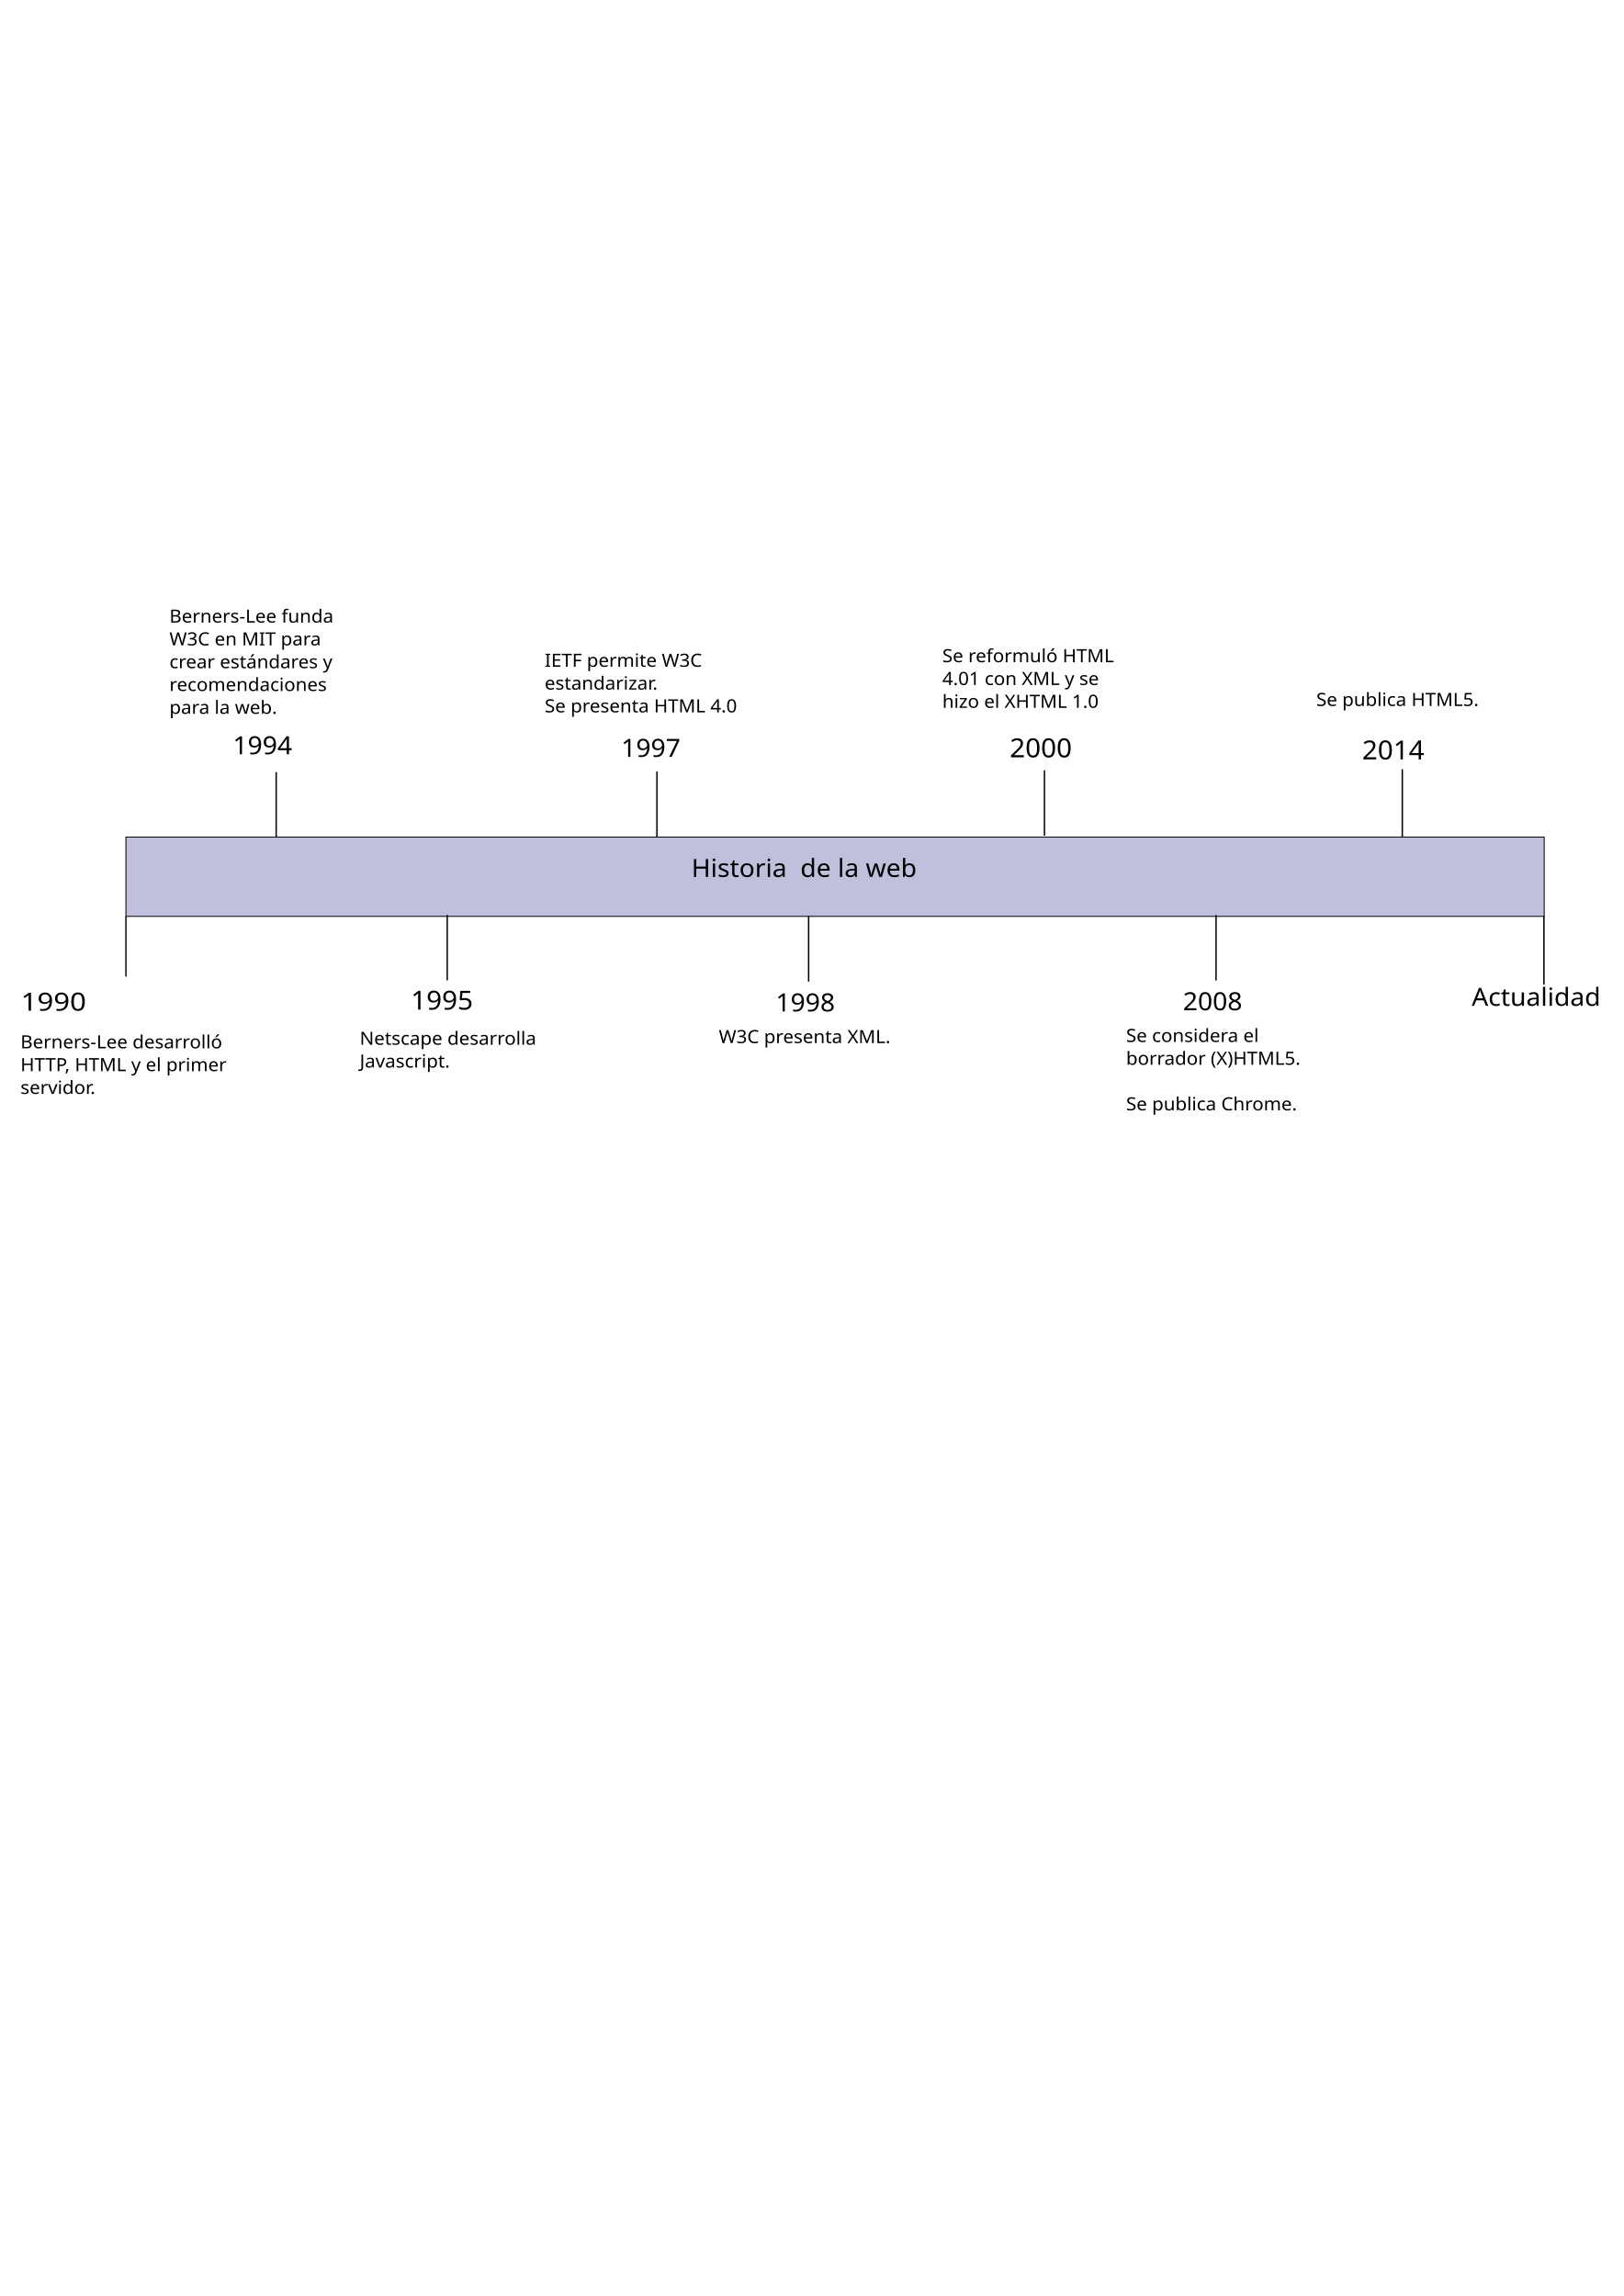
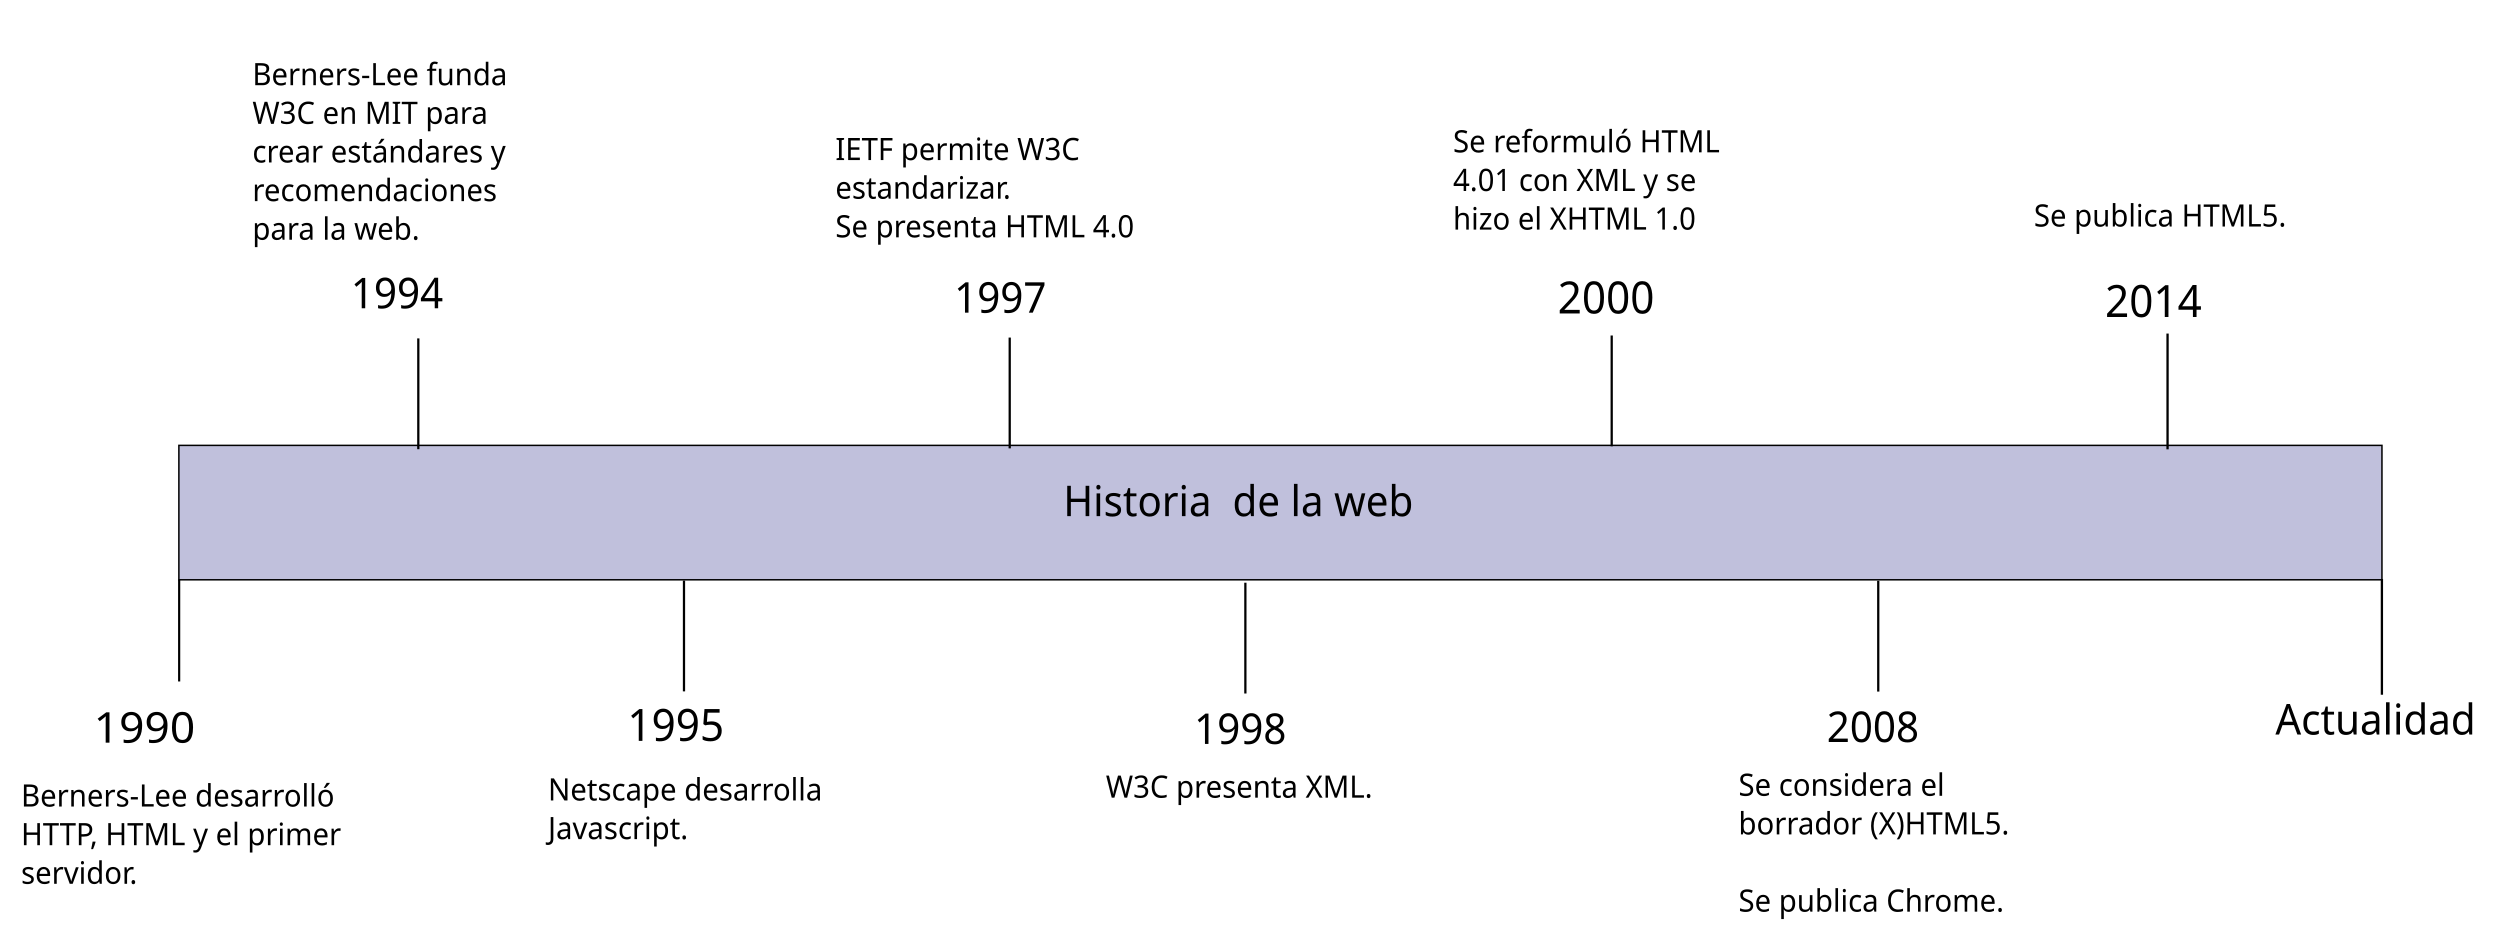
- <svg xmlns="http://www.w3.org/2000/svg" version="1.1" id="svg7510" viewBox="0 0 744.094 1052.362" height="297mm" width="210mm">
+ <svg xmlns="http://www.w3.org/2000/svg" version="1.1" id="svg7510" viewBox="0 0 737.55 273.079" height="77.069mm" width="208.153mm">
  <defs id="defs7512">
-     <marker style="overflow:visible;" id="Arrow2Lend" refX="0.0" refY="0.0" orient="auto">
-       <path transform="scale(1.1) rotate(180) translate(1,0)" d="M 8.719,4.034 L -2.207,0.016 L 8.719,-4.002 C 6.973,-1.63 6.983,1.616 8.719,4.034 z " style="fill-rule:evenodd;stroke-width:0.625;stroke-linejoin:round;stroke:#000000;stroke-opacity:1;fill:#cccce7;fill-opacity:1" id="path8524" />
+     <marker style="overflow:visible" id="Arrow2Lend" refX="0" refY="0" orient="auto">
+       <path transform="matrix(-1.1,0,0,-1.1,-1.1,0)" d="M 8.719,4.034 -2.207,0.016 8.719,-4.002 c -1.745,2.372 -1.735,5.617 -6e-7,8.035 z" style="fill:#cccce7;fill-opacity:1;fill-rule:evenodd;stroke:#000000;stroke-width:0.625;stroke-linejoin:round;stroke-opacity:1" id="path8524" />
    </marker>
  </defs>
-   <g id="layer1">
-     <rect y="383.654" x="57.708" height="36.361" width="649.951" id="rect7567" style="fill:#c0c0dc;fill-opacity:1;fill-rule:evenodd;stroke:#000000;stroke-width:0.426px;stroke-linecap:butt;stroke-linejoin:miter;stroke-opacity:1" />
-     <path id="path8779" d="m 891.429,-461.924 0,17.143" style="fill:none;fill-rule:evenodd;stroke:#000000;stroke-width:1px;stroke-linecap:butt;stroke-linejoin:miter;stroke-opacity:1" />
-     <path id="path8793" d="m 57.714,420.008 0,27.585" style="fill:none;fill-rule:evenodd;stroke:#000000;stroke-width:0.611px;stroke-linecap:butt;stroke-linejoin:miter;stroke-opacity:1" />
-     <path id="path8793-3" d="m 126.567,353.856 0,29.974" style="fill:none;fill-rule:evenodd;stroke:#000000;stroke-width:0.637px;stroke-linecap:butt;stroke-linejoin:miter;stroke-opacity:1" />
-     <path id="path8793-6" d="m 301.044,353.632 0,29.974" style="fill:none;fill-rule:evenodd;stroke:#000000;stroke-width:0.637px;stroke-linecap:butt;stroke-linejoin:miter;stroke-opacity:1" />
-     <path id="path8793-7" d="m 204.948,419.372 0,29.974" style="fill:none;fill-rule:evenodd;stroke:#000000;stroke-width:0.637px;stroke-linecap:butt;stroke-linejoin:miter;stroke-opacity:1" />
-     <path id="path8793-3-9" d="m 478.644,353.073 0,29.974" style="fill:none;fill-rule:evenodd;stroke:#000000;stroke-width:0.637px;stroke-linecap:butt;stroke-linejoin:miter;stroke-opacity:1" />
-     <path id="path8793-6-3" d="m 642.631,352.55 0,31.317" style="fill:none;fill-rule:evenodd;stroke:#000000;stroke-width:0.652px;stroke-linecap:butt;stroke-linejoin:miter;stroke-opacity:1" />
-     <path id="path8793-3-62" d="m 370.567,419.95 0,29.974" style="fill:none;fill-rule:evenodd;stroke:#000000;stroke-width:0.637px;stroke-linecap:butt;stroke-linejoin:miter;stroke-opacity:1" />
-     <path id="path8793-6-6" d="m 557.279,419.427 0,29.974" style="fill:none;fill-rule:evenodd;stroke:#000000;stroke-width:0.637px;stroke-linecap:butt;stroke-linejoin:miter;stroke-opacity:1" />
-     <flowRoot style="font-style:normal;font-weight:normal;font-size:40px;line-height:125%;font-family:sans-serif;letter-spacing:0px;word-spacing:0px;fill:#000000;fill-opacity:1;stroke:none;stroke-width:1px;stroke-linecap:butt;stroke-linejoin:miter;stroke-opacity:1" id="flowRoot8924" xml:space="preserve">
-       <flowRegion id="flowRegion8926">
-         <rect y="490.717" x="-1137.432" height="118.188" width="101.015" id="rect8928" />
-       </flowRegion>
-       <flowPara id="flowPara8930">1980 finales de 1990, Berners-Lee desarrolló el Protocolo de transferencia de hipertexto (HTTP, HyperText Transfer Protocol), el primer servidor web llamado CERN-httpd; el primer navegador llamado WorldWideWeb, que también era un editor web; el lenguaje de marcado de hipertexto (HTML, HyperText Markup Language); y las primeras páginas web que hablaban sobre el proyecto mismo. finales de 1990, Berners-Lee desarrolló el Protocolo de transferencia de hipertexto (HTTP, HyperText Transfer Protocol), el primer servidor web llamado CERN-httpd; el primer navegador llamado WorldWideWeb, que también era un editor web; el lenguaje de marcado de hipertexto (HTML, HyperText Markup Language); y las primeras páginas web que hablaban sobre el proyecto mismo.A finales de 1990, Berners-Lee desarrolló el Protocolo de transferencia de hipertexto (HTTP, HyperText Transfer Protocol), el primer servidor web llamado CERN-httpd; el primer navegador llamado WorldWideWeb, que también era un editor web; el lenguaje de marcado de hipertexto (HTML, HyperText Markup Language); y las primeras páginas web que hablaban sobre el proyecto mismo.</flowPara>
-     </flowRoot>
-     <text id="text3424" y="510.92" x="-1118.239" style="font-style:normal;font-weight:normal;font-size:13.75px;line-height:125%;font-family:sans-serif;letter-spacing:0px;word-spacing:0px;fill:#000000;fill-opacity:1;stroke:none;stroke-width:1px;stroke-linecap:butt;stroke-linejoin:miter;stroke-opacity:1" xml:space="preserve">
-       <tspan y="510.92" x="-1118.239" id="tspan3426" />
-     </text>
-     <text transform="scale(1.066949,0.9372521)" id="text3533" y="494.238" x="37.347" style="font-style:normal;font-weight:normal;font-size:12.264px;line-height:125%;font-family:sans-serif;letter-spacing:0px;word-spacing:0px;fill:#000000;fill-opacity:1;stroke:none;stroke-width:1px;stroke-linecap:butt;stroke-linejoin:miter;stroke-opacity:1" xml:space="preserve">
-       <tspan id="tspan3535" y="494.238" x="37.347">
-         <tspan id="tspan3537" style="text-align:center;text-anchor:middle" y="494.238" x="37.347">1990</tspan>
-         <tspan id="tspan3539" style="text-align:center;text-anchor:middle" y="494.238" x="68.582" dx="0" />
-       </tspan>
-     </text>
-     <text transform="scale(1.01737,0.9829269)" id="text3519" y="488.846" x="9.218" style="font-style:normal;font-weight:normal;font-size:11.694px;line-height:125%;font-family:sans-serif;letter-spacing:0px;word-spacing:0px;fill:#000000;fill-opacity:1;stroke:none;stroke-width:1px;stroke-linecap:butt;stroke-linejoin:miter;stroke-opacity:1" xml:space="preserve">
-       <tspan id="tspan3521" y="488.846" x="9.218">
-         <tspan id="tspan3523" style="font-size:8.505px;text-align:justify;text-anchor:start" y="488.846" x="9.218" dx="0 0 0 0 0 0 0 0 0 0 0 0 6.776">Berners-Lee desarrolló </tspan>
-       </tspan>
-       <tspan id="tspan3525" y="499.477" x="9.218">
-         <tspan id="tspan3527" style="font-size:8.505px;text-align:justify;text-anchor:start" y="499.477" x="9.218" dx="0 0 0 0 0 0 0.693 0 0 0 0 0.693 0 0.693 0 0 0.693">HTTP, HTML y el primer </tspan>
-       </tspan>
-       <tspan id="tspan3529" y="510.108" x="9.218">
-         <tspan id="tspan3531" style="font-size:8.505px;text-align:justify;text-anchor:start" y="510.108" x="9.218">servidor.</tspan>
-       </tspan>
-     </text>
-     <text transform="scale(1.01737,0.9829269)" id="text3446" y="351.71" x="104.853" style="font-style:normal;font-weight:normal;font-size:11.694px;line-height:125%;font-family:sans-serif;letter-spacing:0px;word-spacing:0px;fill:#000000;fill-opacity:1;stroke:none;stroke-width:1px;stroke-linecap:butt;stroke-linejoin:miter;stroke-opacity:1" xml:space="preserve">
-       <tspan y="351.71" x="104.853" id="tspan3448">1994</tspan>
-     </text>
-     <text transform="scale(1.01737,0.9829269)" id="text3497" y="290.325" x="76.301" style="font-style:normal;font-weight:normal;font-size:11.694px;line-height:125%;font-family:sans-serif;text-align:justify;letter-spacing:0px;word-spacing:0px;text-anchor:start;fill:#000000;fill-opacity:1;stroke:none;stroke-width:1px;stroke-linecap:butt;stroke-linejoin:miter;stroke-opacity:1" xml:space="preserve">
-       <tspan id="tspan3499" y="290.325" x="76.301">
-         <tspan id="tspan3501" style="font-size:8.505px" y="290.325" x="76.301" dx="0 0 0 0 0 0 0 0 0 0 0 0 12.294">Berners-Lee funda </tspan>
-       </tspan>
-       <tspan id="tspan3503" y="300.956" x="76.301">
-         <tspan id="tspan3505" style="font-size:8.505px" y="300.956" x="76.301" dx="0 0 0 0 5.87 0 0 5.87 0 0 0 5.87">W3C en MIT para </tspan>
-       </tspan>
-       <tspan id="tspan3507" y="311.587" x="76.301">
-         <tspan id="tspan3509" style="font-size:8.505px" y="311.587" x="76.301" dx="0 0 0 0 0 0 5.441 0 0 0 0 0 0 0 0 0 0 5.441">crear estándares y </tspan>
-       </tspan>
-       <tspan id="tspan3511" y="322.218" x="76.301">
-         <tspan id="tspan3513" style="font-size:8.505px" y="322.218" x="76.301">recomendaciones </tspan>
-       </tspan>
-       <tspan id="tspan3515" y="332.849" x="76.301">
-         <tspan id="tspan3517" style="font-size:8.505px" y="332.849" x="76.301">para la web.</tspan>
-       </tspan>
-     </text>
-     <text transform="scale(1.01737,0.9829269)" id="text3458" y="470.778" x="185.041" style="font-style:normal;font-weight:normal;font-size:11.694px;line-height:125%;font-family:sans-serif;letter-spacing:0px;word-spacing:0px;fill:#000000;fill-opacity:1;stroke:none;stroke-width:1px;stroke-linecap:butt;stroke-linejoin:miter;stroke-opacity:1" xml:space="preserve">
-       <tspan style="font-size:12.258px" y="470.778" x="185.041" id="tspan3460">1995</tspan>
-     </text>
-     <text transform="scale(1.01737,0.9829269)" id="text3487" y="487.179" x="162.027" style="font-style:normal;font-weight:normal;font-size:11.694px;line-height:125%;font-family:sans-serif;letter-spacing:0px;word-spacing:0px;fill:#000000;fill-opacity:1;stroke:none;stroke-width:1px;stroke-linecap:butt;stroke-linejoin:miter;stroke-opacity:1" xml:space="preserve">
-       <tspan id="tspan3489" y="487.179" x="162.027">
-         <tspan id="tspan3491" style="font-size:8.505px;text-align:justify;text-anchor:start" y="487.179" x="162.027" dx="0 0 0 0 0 0 0 0 0 0.962">Netscape desarrolla </tspan>
-       </tspan>
-       <tspan id="tspan3493" y="497.81" x="162.027">
-         <tspan id="tspan3495" style="font-size:8.505px;text-align:justify;text-anchor:start" y="497.81" x="162.027">Javascript.</tspan>
-       </tspan>
-     </text>
-     <text transform="scale(1.01737,0.9829269)" id="text3446-3" y="352.929" x="279.794" style="font-style:normal;font-weight:normal;font-size:11.694px;line-height:125%;font-family:sans-serif;letter-spacing:0px;word-spacing:0px;fill:#000000;fill-opacity:1;stroke:none;stroke-width:1px;stroke-linecap:butt;stroke-linejoin:miter;stroke-opacity:1" xml:space="preserve">
-       <tspan y="352.929" x="279.794" id="tspan3448-5">1997</tspan>
-     </text>
-     <text transform="scale(1.01737,0.9829269)" id="text3471" y="310.924" x="245.345" style="font-style:normal;font-weight:normal;font-size:11.694px;line-height:125%;font-family:sans-serif;text-align:justify;letter-spacing:0px;word-spacing:0px;text-anchor:start;fill:#000000;fill-opacity:1;stroke:none;stroke-width:1px;stroke-linecap:butt;stroke-linejoin:miter;stroke-opacity:1" xml:space="preserve">
-       <tspan id="tspan3473" y="310.924" x="245.345">
-         <tspan id="tspan3475" style="font-size:8.505px" y="310.924" x="245.345" dx="0 0 0 0 0 10.106 0 0 0 0 0 0 0 10.106">IETF permite W3C </tspan>
-       </tspan>
-       <tspan id="tspan3477" y="321.555" x="245.345">
-         <tspan id="tspan3479" style="font-size:8.505px" y="321.555" x="245.345">estandarizar.</tspan>
-         <tspan id="tspan3481" style="font-size:8.505px" y="321.555" x="300.56" dx="0" />
-       </tspan>
-       <tspan id="tspan3483" y="332.186" x="245.345">
-         <tspan id="tspan3485" style="font-size:8.505px" y="332.186" x="245.345">Se presenta HTML 4.0 </tspan>
-       </tspan>
-     </text>
-     <text transform="scale(1.01737,0.9829269)" id="text3458-2-9" y="353.134" x="454.817" style="font-style:normal;font-weight:normal;font-size:11.694px;line-height:125%;font-family:sans-serif;letter-spacing:0px;word-spacing:0px;fill:#000000;fill-opacity:1;stroke:none;stroke-width:1px;stroke-linecap:butt;stroke-linejoin:miter;stroke-opacity:1" xml:space="preserve">
-       <tspan style="font-size:12.258px" y="353.134" x="454.817" id="tspan3460-7-2">2000</tspan>
-     </text>
-     <text transform="scale(1.01737,0.9829269)" id="text3446-3-0" y="471.617" x="349.378" style="font-style:normal;font-weight:normal;font-size:11.694px;line-height:125%;font-family:sans-serif;letter-spacing:0px;word-spacing:0px;fill:#000000;fill-opacity:1;stroke:none;stroke-width:1px;stroke-linecap:butt;stroke-linejoin:miter;stroke-opacity:1" xml:space="preserve">
-       <tspan y="471.617" x="349.378" id="tspan3448-5-6">1998</tspan>
-     </text>
-     <text transform="scale(1.01737,0.9829269)" id="text3465" y="486.412" x="323.778" style="font-style:normal;font-weight:normal;font-size:11.694px;line-height:125%;font-family:sans-serif;text-align:justify;letter-spacing:0px;word-spacing:0px;text-anchor:start;fill:#000000;fill-opacity:1;stroke:none;stroke-width:1px;stroke-linecap:butt;stroke-linejoin:miter;stroke-opacity:1" xml:space="preserve">
-       <tspan id="tspan3467" y="486.412" x="323.778">
-         <tspan id="tspan3469" style="font-size:8.505px" y="486.412" x="323.778">W3C presenta XML. </tspan>
-       </tspan>
-     </text>
-     <text transform="scale(1.01737,0.9829269)" id="text3451" y="308.798" x="424.461" style="font-style:normal;font-weight:normal;font-size:11.694px;line-height:125%;font-family:sans-serif;text-align:justify;letter-spacing:0px;word-spacing:0px;text-anchor:start;fill:#000000;fill-opacity:1;stroke:none;stroke-width:1px;stroke-linecap:butt;stroke-linejoin:miter;stroke-opacity:1" xml:space="preserve">
-       <tspan id="tspan3453" y="308.798" x="424.461">
-         <tspan id="tspan3455" style="font-size:8.505px" y="308.798" x="424.461" dx="0 0 0 7.764 0 0 0 0 0 0 0 0 0 7.764">Se reformuló HTML </tspan>
-       </tspan>
-       <tspan id="tspan3457" y="319.429" x="424.461">
-         <tspan id="tspan3459" style="font-size:8.505px" y="319.429" x="424.461" dx="0 0 0 0 0 4.729 0 0 0 4.729 0 0 0 4.729 0 4.729">4.01 con XML y se </tspan>
-       </tspan>
-       <tspan id="tspan3461" y="330.06" x="424.461">
-         <tspan id="tspan3463" style="font-size:8.505px" y="330.06" x="424.461">hizo el XHTML 1.0</tspan>
-       </tspan>
-     </text>
-     <text transform="scale(1.01737,0.9829269)" id="text3446-3-0-9" y="471.087" x="532.84" style="font-style:normal;font-weight:normal;font-size:11.694px;line-height:125%;font-family:sans-serif;letter-spacing:0px;word-spacing:0px;fill:#000000;fill-opacity:1;stroke:none;stroke-width:1px;stroke-linecap:butt;stroke-linejoin:miter;stroke-opacity:1" xml:space="preserve">
-       <tspan y="471.087" x="532.84" id="tspan3448-5-6-2">2008</tspan>
-     </text>
-     <text transform="scale(1.01737,0.9829269)" id="text3431" y="485.883" x="507.239" style="font-style:normal;font-weight:normal;font-size:11.694px;line-height:125%;font-family:sans-serif;text-align:justify;letter-spacing:0px;word-spacing:0px;text-anchor:start;fill:#000000;fill-opacity:1;stroke:none;stroke-width:1px;stroke-linecap:butt;stroke-linejoin:miter;stroke-opacity:1" xml:space="preserve">
-       <tspan id="tspan3433" y="485.883" x="507.239">
-         <tspan id="tspan3435" style="font-size:8.505px;text-align:justify;text-anchor:start" y="485.883" x="507.239" dx="0 0 0 13.333 0 0 0 0 0 0 0 0 0 13.333">Se considera el </tspan>
-       </tspan>
-       <tspan id="tspan3437" y="496.514" x="507.239">
-         <tspan id="tspan3439" style="font-size:8.505px;text-align:justify;text-anchor:start" y="496.514" x="507.239">borrador (X)HTML5.</tspan>
-         <tspan id="tspan3441" style="font-size:8.505px;text-align:justify;text-anchor:start" y="496.514" x="590.992" dx="0" />
-       </tspan>
-       <tspan id="tspan3443" y="507.145" x="507.239">
-         <tspan id="tspan3445" style="font-size:8.505px;text-align:justify;text-anchor:start" y="507.145" x="507.239" />
-       </tspan>
-       <tspan id="tspan3447" y="517.776" x="507.239">
-         <tspan id="tspan3449" style="font-size:8.505px;text-align:justify;text-anchor:start" y="517.776" x="507.239">Se publica Chrome.</tspan>
-       </tspan>
-     </text>
-     <text transform="scale(1.01737,0.9829269)" id="text3458-2-9-3" y="354.108" x="613.538" style="font-style:normal;font-weight:normal;font-size:11.694px;line-height:125%;font-family:sans-serif;letter-spacing:0px;word-spacing:0px;fill:#000000;fill-opacity:1;stroke:none;stroke-width:1px;stroke-linecap:butt;stroke-linejoin:miter;stroke-opacity:1" xml:space="preserve">
-       <tspan style="font-size:12.258px" y="354.108" x="613.538" id="tspan3460-7-2-6">2014</tspan>
-     </text>
-     <text transform="scale(1.01737,0.9829269)" id="text3425" y="329.211" x="592.903" style="font-style:normal;font-weight:normal;font-size:11.694px;line-height:125%;font-family:sans-serif;text-align:justify;letter-spacing:0px;word-spacing:0px;text-anchor:start;fill:#000000;fill-opacity:1;stroke:none;stroke-width:1px;stroke-linecap:butt;stroke-linejoin:miter;stroke-opacity:1" xml:space="preserve">
-       <tspan id="tspan3427" y="329.211" x="592.903">
-         <tspan id="tspan3429" style="font-size:8.505px" y="329.211" x="592.903">Se publica HTML5.</tspan>
-       </tspan>
-     </text>
-     <flowRoot style="fill:black;stroke:none;stroke-opacity:1;stroke-width:1px;stroke-linejoin:miter;stroke-linecap:butt;fill-opacity:1;font-family:sans-serif;font-style:normal;font-weight:normal;font-size:13.75px;line-height:125%;letter-spacing:0px;word-spacing:0px" id="flowRoot3758" xml:space="preserve">
-       <flowRegion id="flowRegion3760">
-         <rect y="305.934" x="-550.714" height="25.714" width="91.429" id="rect3762" />
-       </flowRegion>
-       <flowPara id="flowPara3764" />
-     </flowRoot>
-     <text id="text3770" y="525.934" x="-572.857" style="font-style:normal;font-weight:normal;font-size:13.75px;line-height:125%;font-family:sans-serif;letter-spacing:0px;word-spacing:0px;fill:#000000;fill-opacity:1;stroke:none;stroke-width:1px;stroke-linecap:butt;stroke-linejoin:miter;stroke-opacity:1" xml:space="preserve">
-       <tspan y="525.934" x="-572.857" id="tspan3772" />
-     </text>
-     <text transform="scale(1.01737,0.9829269)" id="text3446-3-0-9-1" y="469.027" x="662.93" style="font-style:normal;font-weight:normal;font-size:11.694px;line-height:125%;font-family:sans-serif;letter-spacing:0px;word-spacing:0px;fill:#000000;fill-opacity:1;stroke:none;stroke-width:1px;stroke-linecap:butt;stroke-linejoin:miter;stroke-opacity:1" xml:space="preserve">
-       <tspan y="469.027" x="662.93" id="tspan3448-5-6-2-9">Actualidad</tspan>
-     </text>
-     <path id="path8793-6-3-4" d="m 707.539,419.96 0,31.317" style="fill:none;fill-rule:evenodd;stroke:#000000;stroke-width:0.652px;stroke-linecap:butt;stroke-linejoin:miter;stroke-opacity:1" />
-     <text transform="scale(1.01737,0.9829269)" id="text3807" y="408.928" x="311.446" style="font-style:normal;font-weight:normal;font-size:11.694px;line-height:125%;font-family:sans-serif;letter-spacing:0px;word-spacing:0px;fill:#000000;fill-opacity:1;stroke:none;stroke-width:1px;stroke-linecap:butt;stroke-linejoin:miter;stroke-opacity:1" xml:space="preserve">
-       <tspan y="408.928" x="311.446" id="tspan3809">Historia  de la web</tspan>
-     </text>
-     <flowRoot style="fill:black;stroke:none;stroke-opacity:1;stroke-width:1px;stroke-linejoin:miter;stroke-linecap:butt;fill-opacity:1;font-family:sans-serif;font-style:normal;font-weight:normal;font-size:13.75px;line-height:125%;letter-spacing:0px;word-spacing:0px" id="flowRoot3416" xml:space="preserve">
-       <flowRegion id="flowRegion3418">
-         <rect y="239.189" x="-70.711" height="385.878" width="915.198" id="rect3420" />
-       </flowRegion>
-       <flowPara id="flowPara3422" />
-     </flowRoot>
+   <g id="g3439" transform="matrix(1,0,0,1.002107,782.8263,-52.40995)">
+     <g transform="matrix(1,0,0,1.088257,0,364.0573)" id="layer1">
+       <path style="fill:none;fill-rule:evenodd;stroke:#000000;stroke-width:1px;stroke-linecap:butt;stroke-linejoin:miter;stroke-opacity:1" d="m 891.429,-461.924 0,17.143" id="path8779" />
+       <flowRoot xml:space="preserve" id="flowRoot8924" style="font-style:normal;font-weight:normal;font-size:40px;line-height:125%;font-family:sans-serif;letter-spacing:0px;word-spacing:0px;fill:#000000;fill-opacity:1;stroke:none;stroke-width:1px;stroke-linecap:butt;stroke-linejoin:miter;stroke-opacity:1">
+         <flowRegion id="flowRegion8926">
+           <rect id="rect8928" width="101.015" height="118.188" x="-1137.432" y="490.717" />
+         </flowRegion>
+         <flowPara id="flowPara8930">1980 finales de 1990, Berners-Lee desarrolló el Protocolo de transferencia de hipertexto (HTTP, HyperText Transfer Protocol), el primer servidor web llamado CERN-httpd; el primer navegador llamado WorldWideWeb, que también era un editor web; el lenguaje de marcado de hipertexto (HTML, HyperText Markup Language); y las primeras páginas web que hablaban sobre el proyecto mismo. finales de 1990, Berners-Lee desarrolló el Protocolo de transferencia de hipertexto (HTTP, HyperText Transfer Protocol), el primer servidor web llamado CERN-httpd; el primer navegador llamado WorldWideWeb, que también era un editor web; el lenguaje de marcado de hipertexto (HTML, HyperText Markup Language); y las primeras páginas web que hablaban sobre el proyecto mismo.A finales de 1990, Berners-Lee desarrolló el Protocolo de transferencia de hipertexto (HTTP, HyperText Transfer Protocol), el primer servidor web llamado CERN-httpd; el primer navegador llamado WorldWideWeb, que también era un editor web; el lenguaje de marcado de hipertexto (HTML, HyperText Markup Language); y las primeras páginas web que hablaban sobre el proyecto mismo.</flowPara>
+       </flowRoot>
+       <text xml:space="preserve" style="font-style:normal;font-weight:normal;font-size:13.75px;line-height:125%;font-family:sans-serif;letter-spacing:0px;word-spacing:0px;fill:#000000;fill-opacity:1;stroke:none;stroke-width:1px;stroke-linecap:butt;stroke-linejoin:miter;stroke-opacity:1" x="-1118.239" y="510.92" id="text3424">
+         <tspan id="tspan3426" x="-1118.239" y="510.92" />
+       </text>
+       <flowRoot xml:space="preserve" id="flowRoot3758" style="font-style:normal;font-weight:normal;font-size:13.75px;line-height:125%;font-family:sans-serif;letter-spacing:0px;word-spacing:0px;fill:#000000;fill-opacity:1;stroke:none;stroke-width:1px;stroke-linecap:butt;stroke-linejoin:miter;stroke-opacity:1">
+         <flowRegion id="flowRegion3760">
+           <rect id="rect3762" width="91.429" height="25.714" x="-550.714" y="305.934" />
+         </flowRegion>
+         <flowPara id="flowPara3764" />
+       </flowRoot>
+       <text xml:space="preserve" style="font-style:normal;font-weight:normal;font-size:13.75px;line-height:125%;font-family:sans-serif;letter-spacing:0px;word-spacing:0px;fill:#000000;fill-opacity:1;stroke:none;stroke-width:1px;stroke-linecap:butt;stroke-linejoin:miter;stroke-opacity:1" x="-572.857" y="525.934" id="text3770">
+         <tspan id="tspan3772" x="-572.857" y="525.934" />
+       </text>
+       <flowRoot xml:space="preserve" id="flowRoot3416" style="font-style:normal;font-weight:normal;font-size:13.75px;line-height:125%;font-family:sans-serif;letter-spacing:0px;word-spacing:0px;fill:#000000;fill-opacity:1;stroke:none;stroke-width:1px;stroke-linecap:butt;stroke-linejoin:miter;stroke-opacity:1">
+         <flowRegion id="flowRegion3418">
+           <rect id="rect3420" width="915.198" height="385.878" x="-70.711" y="239.189" />
+         </flowRegion>
+         <flowPara id="flowPara3422" />
+       </flowRoot>
+     </g>
  </g>
+   <rect style="fill:#c0c0dc;fill-opacity:1;fill-rule:evenodd;stroke:#000000;stroke-width:0.445px;stroke-linecap:butt;stroke-linejoin:miter;stroke-opacity:1" id="rect7567-3" width="649.951" height="39.653" x="52.773" y="131.397" />
+   <path style="fill:none;fill-rule:evenodd;stroke:#000000;stroke-width:0.639px;stroke-linecap:butt;stroke-linejoin:miter;stroke-opacity:1" d="m 52.856,170.964 0,30.083" id="path8793" />
+   <path style="fill:none;fill-rule:evenodd;stroke:#000000;stroke-width:0.666px;stroke-linecap:butt;stroke-linejoin:miter;stroke-opacity:1" d="m 123.409,99.833 0,32.688" id="path8793-3" />
+   <path style="fill:none;fill-rule:evenodd;stroke:#000000;stroke-width:0.666px;stroke-linecap:butt;stroke-linejoin:miter;stroke-opacity:1" d="m 297.886,99.589 0,32.688" id="path8793-6" />
+   <path style="fill:none;fill-rule:evenodd;stroke:#000000;stroke-width:0.666px;stroke-linecap:butt;stroke-linejoin:miter;stroke-opacity:1" d="m 201.79,171.281 0,32.688" id="path8793-7" />
+   <path style="fill:none;fill-rule:evenodd;stroke:#000000;stroke-width:0.666px;stroke-linecap:butt;stroke-linejoin:miter;stroke-opacity:1" d="m 475.485,98.978 0,32.688" id="path8793-3-9" />
+   <path style="fill:none;fill-rule:evenodd;stroke:#000000;stroke-width:0.68px;stroke-linecap:butt;stroke-linejoin:miter;stroke-opacity:1" d="m 639.472,98.408 0,34.153" id="path8793-6-3" />
+   <path style="fill:none;fill-rule:evenodd;stroke:#000000;stroke-width:0.666px;stroke-linecap:butt;stroke-linejoin:miter;stroke-opacity:1" d="m 367.409,171.911 0,32.688" id="path8793-3-62" />
+   <path style="fill:none;fill-rule:evenodd;stroke:#000000;stroke-width:0.666px;stroke-linecap:butt;stroke-linejoin:miter;stroke-opacity:1" d="m 554.121,171.341 0,32.688" id="path8793-6-6" />
+   <text xml:space="preserve" style="font-style:normal;font-weight:normal;font-size:12.807px;line-height:125%;font-family:sans-serif;letter-spacing:0px;word-spacing:0px;fill:#000000;fill-opacity:1;stroke:none;stroke-width:1px;stroke-linecap:butt;stroke-linejoin:miter;stroke-opacity:1" x="53.368" y="223.859" id="text3533" transform="scale(1.021694,0.9787666)">
+     <tspan x="53.368" y="223.859" id="tspan3535">
+       <tspan x="53.368" y="223.859" style="text-align:center;text-anchor:middle" id="tspan3537">1990</tspan>
+       <tspan dx="0" x="85.986" y="223.859" style="text-align:center;text-anchor:middle" id="tspan3539" />
+     </tspan>
+   </text>
+   <text xml:space="preserve" style="font-style:normal;font-weight:normal;font-size:12.212px;line-height:125%;font-family:sans-serif;letter-spacing:0px;word-spacing:0px;fill:#000000;fill-opacity:1;stroke:none;stroke-width:1px;stroke-linecap:butt;stroke-linejoin:miter;stroke-opacity:1" x="6.384" y="231.81" id="text3519" transform="scale(0.9742178,1.026464)">
+     <tspan x="6.384" y="231.81" id="tspan3521">
+       <tspan dx="0 0 0 0 0 0 0 0 0 0 0 0 7.076" x="6.384" y="231.81" style="font-size:8.882px;text-align:justify;text-anchor:start" id="tspan3523">Berners-Lee desarrolló </tspan>
+     </tspan>
+     <tspan x="6.384" y="242.912" id="tspan3525">
+       <tspan dx="0 0 0 0 0 0 0.724 0 0 0 0 0.724 0 0.724 0 0 0.724" x="6.384" y="242.912" style="font-size:8.882px;text-align:justify;text-anchor:start" id="tspan3527">HTTP, HTML y el primer </tspan>
+     </tspan>
+     <tspan x="6.384" y="254.012" id="tspan3529">
+       <tspan x="6.384" y="254.012" style="font-size:8.882px;text-align:justify;text-anchor:start" id="tspan3531">servidor.</tspan>
+     </tspan>
+   </text>
+   <text xml:space="preserve" style="font-style:normal;font-weight:normal;font-size:12.212px;line-height:125%;font-family:sans-serif;letter-spacing:0px;word-spacing:0px;fill:#000000;fill-opacity:1;stroke:none;stroke-width:1px;stroke-linecap:butt;stroke-linejoin:miter;stroke-opacity:1" x="106.255" y="88.599" id="text3446" transform="scale(0.9742178,1.026464)">
+     <tspan id="tspan3448" x="106.255" y="88.599">1994</tspan>
+   </text>
+   <text xml:space="preserve" style="font-style:normal;font-weight:normal;font-size:12.212px;line-height:125%;font-family:sans-serif;text-align:justify;letter-spacing:0px;word-spacing:0px;text-anchor:start;fill:#000000;fill-opacity:1;stroke:none;stroke-width:1px;stroke-linecap:butt;stroke-linejoin:miter;stroke-opacity:1" x="76.439" y="24.496" id="text3497" transform="scale(0.9742178,1.026464)">
+     <tspan x="76.439" y="24.496" id="tspan3499">
+       <tspan dx="0 0 0 0 0 0 0 0 0 0 0 0 12.838" x="76.439" y="24.496" style="font-size:8.882px" id="tspan3501">Berners-Lee funda </tspan>
+     </tspan>
+     <tspan x="76.439" y="35.598" id="tspan3503">
+       <tspan dx="0 0 0 0 6.13 0 0 6.13 0 0 0 6.13" x="76.439" y="35.598" style="font-size:8.882px" id="tspan3505">W3C en MIT para </tspan>
+     </tspan>
+     <tspan x="76.439" y="46.7" id="tspan3507">
+       <tspan dx="0 0 0 0 0 0 5.682 0 0 0 0 0 0 0 0 0 0 5.682" x="76.439" y="46.7" style="font-size:8.882px" id="tspan3509">crear estándares y </tspan>
+     </tspan>
+     <tspan x="76.439" y="57.802" id="tspan3511">
+       <tspan x="76.439" y="57.802" style="font-size:8.882px" id="tspan3513">recomendaciones </tspan>
+     </tspan>
+     <tspan x="76.439" y="68.903" id="tspan3515">
+       <tspan x="76.439" y="68.903" style="font-size:8.882px" id="tspan3517">para la web.</tspan>
+     </tspan>
+   </text>
+   <text xml:space="preserve" style="font-style:normal;font-weight:normal;font-size:12.212px;line-height:125%;font-family:sans-serif;letter-spacing:0px;word-spacing:0px;fill:#000000;fill-opacity:1;stroke:none;stroke-width:1px;stroke-linecap:butt;stroke-linejoin:miter;stroke-opacity:1" x="189.996" y="212.942" id="text3458" transform="scale(0.9742178,1.026464)">
+     <tspan id="tspan3460" x="189.996" y="212.942" style="font-size:12.801px">1995</tspan>
+   </text>
+   <text xml:space="preserve" style="font-style:normal;font-weight:normal;font-size:12.212px;line-height:125%;font-family:sans-serif;letter-spacing:0px;word-spacing:0px;fill:#000000;fill-opacity:1;stroke:none;stroke-width:1px;stroke-linecap:butt;stroke-linejoin:miter;stroke-opacity:1" x="165.962" y="230.07" id="text3487" transform="scale(0.9742178,1.026464)">
+     <tspan x="165.962" y="230.07" id="tspan3489">
+       <tspan dx="0 0 0 0 0 0 0 0 0 1.004" x="165.962" y="230.07" style="font-size:8.882px;text-align:justify;text-anchor:start" id="tspan3491">Netscape desarrolla </tspan>
+     </tspan>
+     <tspan x="165.962" y="241.172" id="tspan3493">
+       <tspan x="165.962" y="241.172" style="font-size:8.882px;text-align:justify;text-anchor:start" id="tspan3495">Javascript.</tspan>
+     </tspan>
+   </text>
+   <text xml:space="preserve" style="font-style:normal;font-weight:normal;font-size:12.212px;line-height:125%;font-family:sans-serif;letter-spacing:0px;word-spacing:0px;fill:#000000;fill-opacity:1;stroke:none;stroke-width:1px;stroke-linecap:butt;stroke-linejoin:miter;stroke-opacity:1" x="288.945" y="89.872" id="text3446-3" transform="scale(0.9742178,1.026464)">
+     <tspan id="tspan3448-5" x="288.945" y="89.872">1997</tspan>
+   </text>
+   <text xml:space="preserve" style="font-style:normal;font-weight:normal;font-size:12.212px;line-height:125%;font-family:sans-serif;text-align:justify;letter-spacing:0px;word-spacing:0px;text-anchor:start;fill:#000000;fill-opacity:1;stroke:none;stroke-width:1px;stroke-linecap:butt;stroke-linejoin:miter;stroke-opacity:1" x="252.971" y="46.007" id="text3471" transform="scale(0.9742178,1.026464)">
+     <tspan x="252.971" y="46.007" id="tspan3473">
+       <tspan dx="0 0 0 0 0 10.554 0 0 0 0 0 0 0 10.554" x="252.971" y="46.007" style="font-size:8.882px" id="tspan3475">IETF permite W3C </tspan>
+     </tspan>
+     <tspan x="252.971" y="57.11" id="tspan3477">
+       <tspan x="252.971" y="57.11" style="font-size:8.882px" id="tspan3479">estandarizar.</tspan>
+       <tspan dx="0" x="310.632" y="57.11" style="font-size:8.882px" id="tspan3481" />
+     </tspan>
+     <tspan x="252.971" y="68.211" id="tspan3483">
+       <tspan x="252.971" y="68.211" style="font-size:8.882px" id="tspan3485">Se presenta HTML 4.0 </tspan>
+     </tspan>
+   </text>
+   <text xml:space="preserve" style="font-style:normal;font-weight:normal;font-size:12.212px;line-height:125%;font-family:sans-serif;letter-spacing:0px;word-spacing:0px;fill:#000000;fill-opacity:1;stroke:none;stroke-width:1px;stroke-linecap:butt;stroke-linejoin:miter;stroke-opacity:1" x="471.721" y="90.087" id="text3458-2-9" transform="scale(0.9742178,1.026464)">
+     <tspan id="tspan3460-7-2" x="471.721" y="90.087" style="font-size:12.801px">2000</tspan>
+   </text>
+   <text xml:space="preserve" style="font-style:normal;font-weight:normal;font-size:12.212px;line-height:125%;font-family:sans-serif;letter-spacing:0px;word-spacing:0px;fill:#000000;fill-opacity:1;stroke:none;stroke-width:1px;stroke-linecap:butt;stroke-linejoin:miter;stroke-opacity:1" x="361.612" y="213.818" id="text3446-3-0" transform="scale(0.9742178,1.026464)">
+     <tspan id="tspan3448-5-6" x="361.612" y="213.818">1998</tspan>
+   </text>
+   <text xml:space="preserve" style="font-style:normal;font-weight:normal;font-size:12.212px;line-height:125%;font-family:sans-serif;text-align:justify;letter-spacing:0px;word-spacing:0px;text-anchor:start;fill:#000000;fill-opacity:1;stroke:none;stroke-width:1px;stroke-linecap:butt;stroke-linejoin:miter;stroke-opacity:1" x="334.877" y="229.269" id="text3465" transform="scale(0.9742178,1.026464)">
+     <tspan x="334.877" y="229.269" id="tspan3467">
+       <tspan x="334.877" y="229.269" style="font-size:8.882px" id="tspan3469">W3C presenta XML. </tspan>
+     </tspan>
+   </text>
+   <text xml:space="preserve" style="font-style:normal;font-weight:normal;font-size:12.212px;line-height:125%;font-family:sans-serif;text-align:justify;letter-spacing:0px;word-spacing:0px;text-anchor:start;fill:#000000;fill-opacity:1;stroke:none;stroke-width:1px;stroke-linecap:butt;stroke-linejoin:miter;stroke-opacity:1" x="440.021" y="43.787" id="text3451" transform="scale(0.9742178,1.026464)">
+     <tspan x="440.021" y="43.787" id="tspan3453">
+       <tspan dx="0 0 0 8.108 0 0 0 0 0 0 0 0 0 8.108" x="440.021" y="43.787" style="font-size:8.882px" id="tspan3455">Se reformuló HTML </tspan>
+     </tspan>
+     <tspan x="440.021" y="54.889" id="tspan3457">
+       <tspan dx="0 0 0 0 0 4.939 0 0 0 4.939 0 0 0 4.939 0 4.939" x="440.021" y="54.889" style="font-size:8.882px" id="tspan3459">4.01 con XML y se </tspan>
+     </tspan>
+     <tspan x="440.021" y="65.99" id="tspan3461">
+       <tspan x="440.021" y="65.99" style="font-size:8.882px" id="tspan3463">hizo el XHTML 1.0</tspan>
+     </tspan>
+   </text>
+   <text xml:space="preserve" style="font-style:normal;font-weight:normal;font-size:12.212px;line-height:125%;font-family:sans-serif;letter-spacing:0px;word-spacing:0px;fill:#000000;fill-opacity:1;stroke:none;stroke-width:1px;stroke-linecap:butt;stroke-linejoin:miter;stroke-opacity:1" x="553.199" y="213.266" id="text3446-3-0-9" transform="scale(0.9742178,1.026464)">
+     <tspan id="tspan3448-5-6-2" x="553.199" y="213.266">2008</tspan>
+   </text>
+   <text xml:space="preserve" style="font-style:normal;font-weight:normal;font-size:12.212px;line-height:125%;font-family:sans-serif;text-align:justify;letter-spacing:0px;word-spacing:0px;text-anchor:start;fill:#000000;fill-opacity:1;stroke:none;stroke-width:1px;stroke-linecap:butt;stroke-linejoin:miter;stroke-opacity:1" x="526.465" y="228.716" id="text3431" transform="scale(0.9742178,1.026464)">
+     <tspan x="526.465" y="228.716" id="tspan3433">
+       <tspan dx="0 0 0 13.923 0 0 0 0 0 0 0 0 0 13.923" x="526.465" y="228.716" style="font-size:8.882px;text-align:justify;text-anchor:start" id="tspan3435">Se considera el </tspan>
+     </tspan>
+     <tspan x="526.465" y="239.818" id="tspan3437">
+       <tspan x="526.465" y="239.818" style="font-size:8.882px;text-align:justify;text-anchor:start" id="tspan3439">borrador (X)HTML5.</tspan>
+       <tspan dx="0" x="613.927" y="239.818" style="font-size:8.882px;text-align:justify;text-anchor:start" id="tspan3441" />
+     </tspan>
+     <tspan x="526.465" y="250.92" id="tspan3443">
+       <tspan x="526.465" y="250.92" style="font-size:8.882px;text-align:justify;text-anchor:start" id="tspan3445" />
+     </tspan>
+     <tspan x="526.465" y="262.02" id="tspan3447">
+       <tspan x="526.465" y="262.02" style="font-size:8.882px;text-align:justify;text-anchor:start" id="tspan3449">Se publica Chrome.</tspan>
+     </tspan>
+   </text>
+   <text xml:space="preserve" style="font-style:normal;font-weight:normal;font-size:12.212px;line-height:125%;font-family:sans-serif;letter-spacing:0px;word-spacing:0px;fill:#000000;fill-opacity:1;stroke:none;stroke-width:1px;stroke-linecap:butt;stroke-linejoin:miter;stroke-opacity:1" x="637.473" y="91.103" id="text3458-2-9-3" transform="scale(0.9742178,1.026464)">
+     <tspan id="tspan3460-7-2-6" x="637.473" y="91.103" style="font-size:12.801px">2014</tspan>
+   </text>
+   <text xml:space="preserve" style="font-style:normal;font-weight:normal;font-size:12.212px;line-height:125%;font-family:sans-serif;text-align:justify;letter-spacing:0px;word-spacing:0px;text-anchor:start;fill:#000000;fill-opacity:1;stroke:none;stroke-width:1px;stroke-linecap:butt;stroke-linejoin:miter;stroke-opacity:1" x="615.923" y="65.104" id="text3425" transform="scale(0.9742178,1.026464)">
+     <tspan x="615.923" y="65.104" id="tspan3427">
+       <tspan x="615.923" y="65.104" style="font-size:8.882px" id="tspan3429">Se publica HTML5.</tspan>
+     </tspan>
+   </text>
+   <text xml:space="preserve" style="font-style:normal;font-weight:normal;font-size:12.212px;line-height:125%;font-family:sans-serif;letter-spacing:0px;word-spacing:0px;fill:#000000;fill-opacity:1;stroke:none;stroke-width:1px;stroke-linecap:butt;stroke-linejoin:miter;stroke-opacity:1" x="689.052" y="211.114" id="text3446-3-0-9-1" transform="scale(0.9742178,1.026464)">
+     <tspan id="tspan3448-5-6-2-9" x="689.052" y="211.114">Actualidad</tspan>
+   </text>
+   <path style="fill:none;fill-rule:evenodd;stroke:#000000;stroke-width:0.68px;stroke-linecap:butt;stroke-linejoin:miter;stroke-opacity:1" d="m 702.709,170.807 0,34.153" id="path8793-6-3-4" />
+   <text xml:space="preserve" style="font-style:normal;font-weight:normal;font-size:12.212px;line-height:125%;font-family:sans-serif;letter-spacing:0px;word-spacing:0px;fill:#000000;fill-opacity:1;stroke:none;stroke-width:1px;stroke-linecap:butt;stroke-linejoin:miter;stroke-opacity:1" x="321.999" y="148.353" id="text3807" transform="scale(0.9742178,1.026464)">
+     <tspan id="tspan3809" x="321.999" y="148.353">Historia  de la web</tspan>
+   </text>
</svg>
